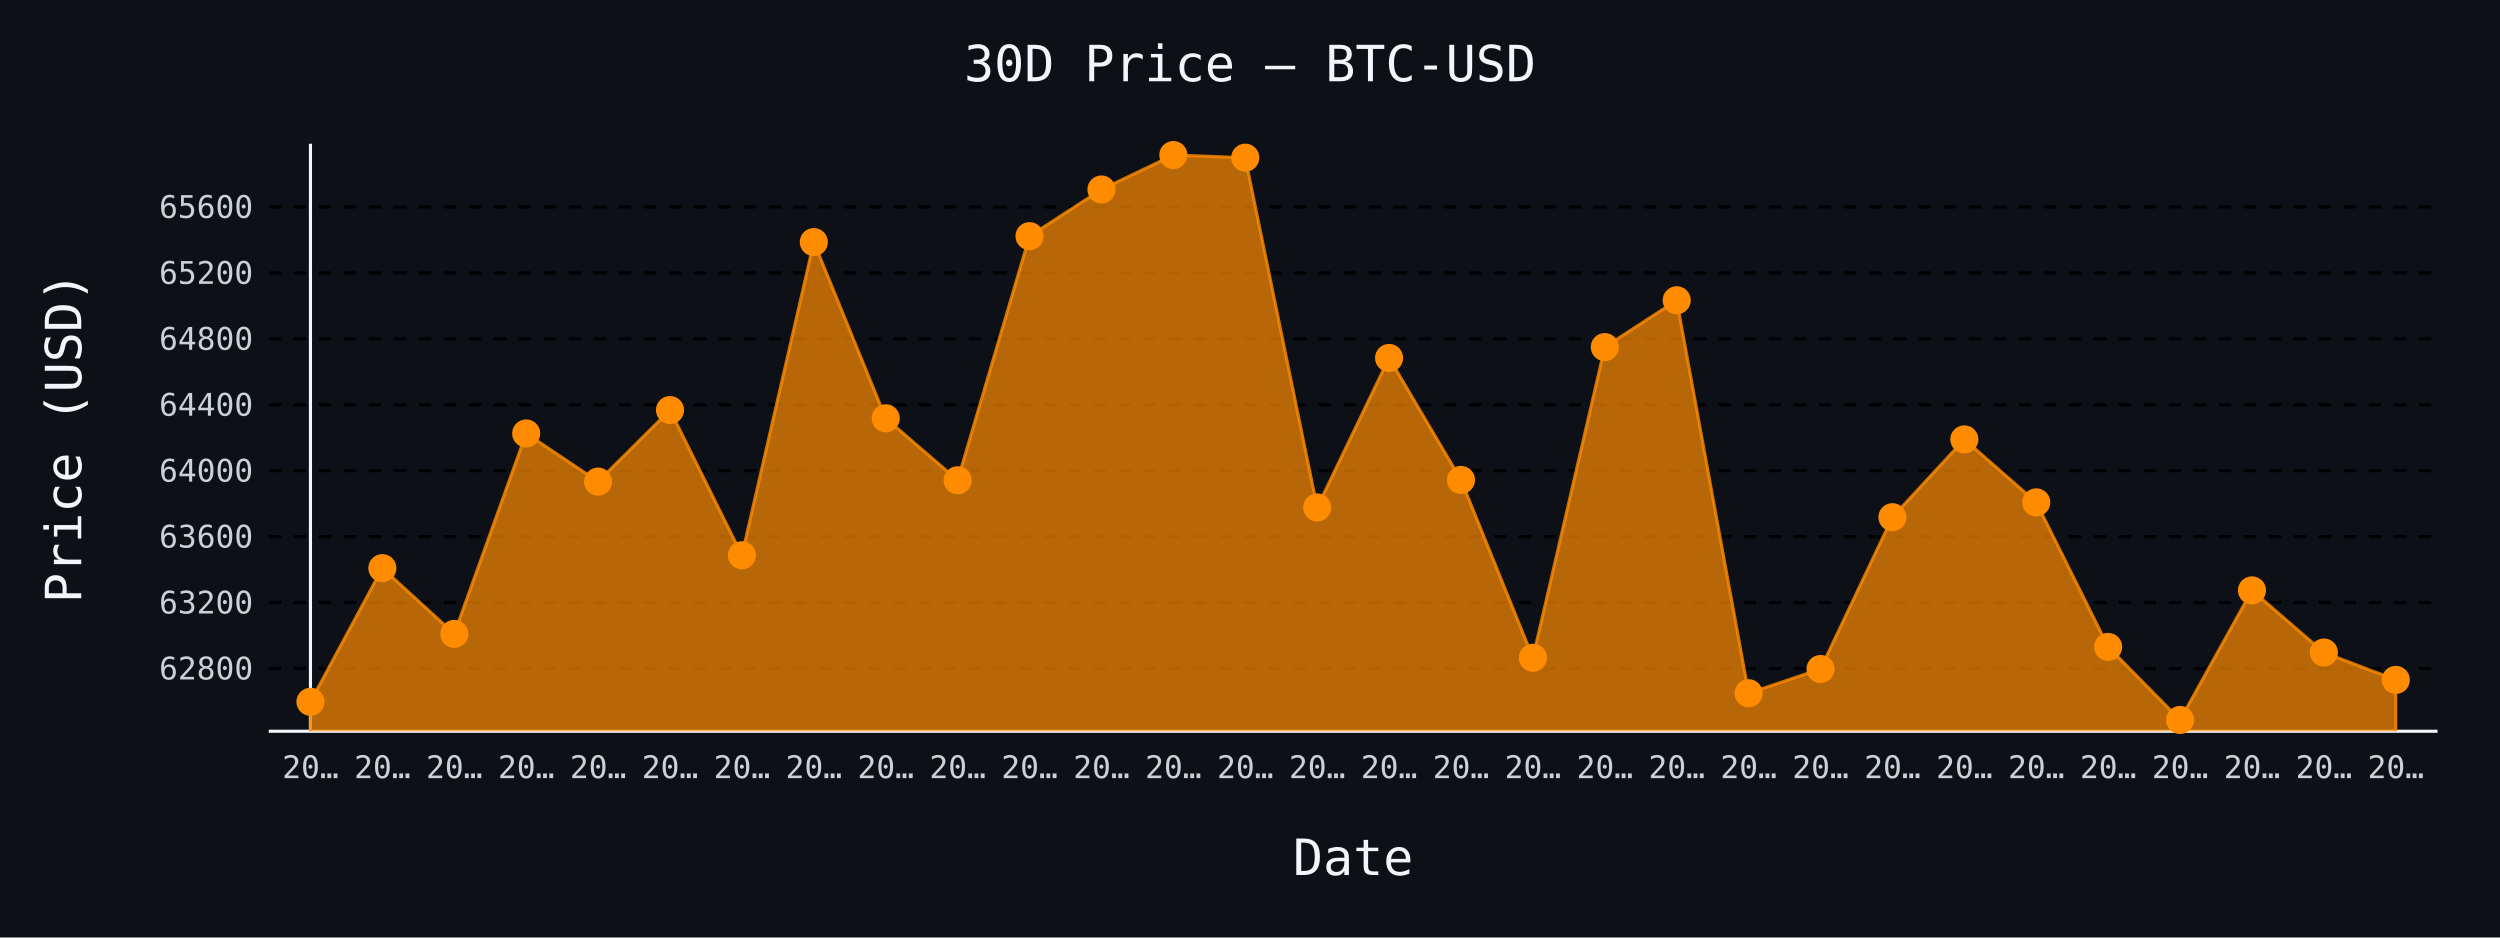
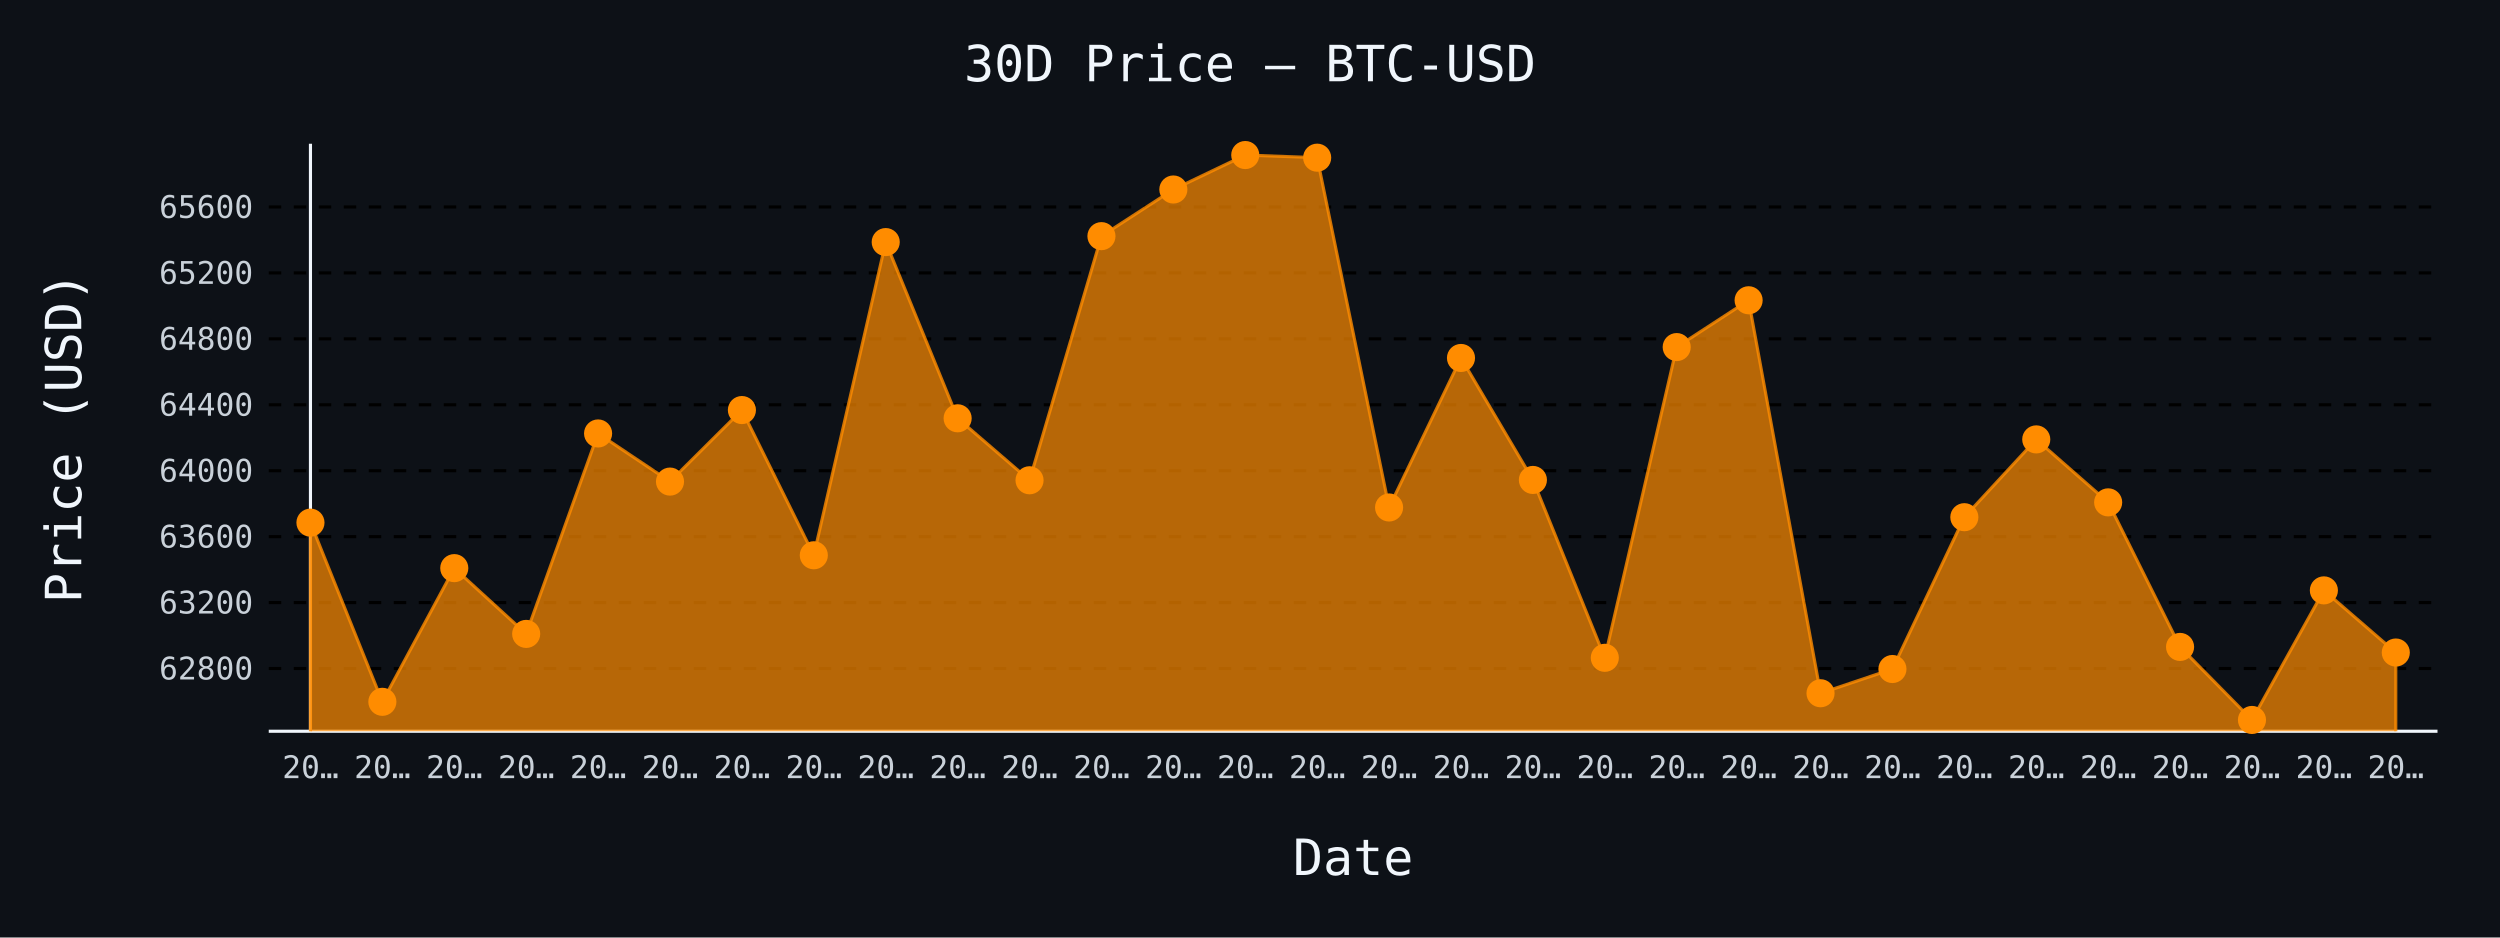
- <svg xmlns="http://www.w3.org/2000/svg" id="chart-7fb17d78-2c9f-4b8e-ab23-c056a27931c3" class="pygal-chart" viewBox="0 0 800 300">
+ <svg xmlns="http://www.w3.org/2000/svg" id="chart-c7a6598b-4b4e-479e-be68-a20f1743b66e" class="pygal-chart" viewBox="0 0 800 300">
  <defs>
-     <style type="text/css">#chart-7fb17d78-2c9f-4b8e-ab23-c056a27931c3{-webkit-user-select:none;-webkit-font-smoothing:antialiased;font-family:monospace}#chart-7fb17d78-2c9f-4b8e-ab23-c056a27931c3 .title{font-family:monospace;font-size:16px}#chart-7fb17d78-2c9f-4b8e-ab23-c056a27931c3 .legends .legend text{font-family:monospace;font-size:14px}#chart-7fb17d78-2c9f-4b8e-ab23-c056a27931c3 .axis text{font-family:monospace;font-size:10px}#chart-7fb17d78-2c9f-4b8e-ab23-c056a27931c3 .axis text.major{font-family:monospace;font-size:10px}#chart-7fb17d78-2c9f-4b8e-ab23-c056a27931c3 .text-overlay text.value{font-family:monospace;font-size:16px}#chart-7fb17d78-2c9f-4b8e-ab23-c056a27931c3 .text-overlay text.label{font-family:monospace;font-size:10px}#chart-7fb17d78-2c9f-4b8e-ab23-c056a27931c3 .tooltip{font-family:monospace;font-size:14px}#chart-7fb17d78-2c9f-4b8e-ab23-c056a27931c3 text.no_data{font-family:monospace;font-size:64px}
- #chart-7fb17d78-2c9f-4b8e-ab23-c056a27931c3{background-color:#0d1117}#chart-7fb17d78-2c9f-4b8e-ab23-c056a27931c3 path,#chart-7fb17d78-2c9f-4b8e-ab23-c056a27931c3 line,#chart-7fb17d78-2c9f-4b8e-ab23-c056a27931c3 rect,#chart-7fb17d78-2c9f-4b8e-ab23-c056a27931c3 circle{-webkit-transition:150ms;-moz-transition:150ms;transition:150ms}#chart-7fb17d78-2c9f-4b8e-ab23-c056a27931c3 .graph &gt; .background{fill:#0d1117}#chart-7fb17d78-2c9f-4b8e-ab23-c056a27931c3 .plot &gt; .background{fill:#0d1117}#chart-7fb17d78-2c9f-4b8e-ab23-c056a27931c3 .graph{fill:#c9d1d9}#chart-7fb17d78-2c9f-4b8e-ab23-c056a27931c3 text.no_data{fill:#f0f6fc}#chart-7fb17d78-2c9f-4b8e-ab23-c056a27931c3 .title{fill:#f0f6fc}#chart-7fb17d78-2c9f-4b8e-ab23-c056a27931c3 .legends .legend text{fill:#c9d1d9}#chart-7fb17d78-2c9f-4b8e-ab23-c056a27931c3 .legends .legend:hover text{fill:#f0f6fc}#chart-7fb17d78-2c9f-4b8e-ab23-c056a27931c3 .axis .line{stroke:#f0f6fc}#chart-7fb17d78-2c9f-4b8e-ab23-c056a27931c3 .axis .guide.line{stroke:#8b949e}#chart-7fb17d78-2c9f-4b8e-ab23-c056a27931c3 .axis .major.line{stroke:#c9d1d9}#chart-7fb17d78-2c9f-4b8e-ab23-c056a27931c3 .axis text.major{fill:#f0f6fc}#chart-7fb17d78-2c9f-4b8e-ab23-c056a27931c3 .axis.y .guides:hover .guide.line,#chart-7fb17d78-2c9f-4b8e-ab23-c056a27931c3 .line-graph .axis.x .guides:hover .guide.line,#chart-7fb17d78-2c9f-4b8e-ab23-c056a27931c3 .stackedline-graph .axis.x .guides:hover .guide.line,#chart-7fb17d78-2c9f-4b8e-ab23-c056a27931c3 .xy-graph .axis.x .guides:hover .guide.line{stroke:#f0f6fc}#chart-7fb17d78-2c9f-4b8e-ab23-c056a27931c3 .axis .guides:hover text{fill:#f0f6fc}#chart-7fb17d78-2c9f-4b8e-ab23-c056a27931c3 .reactive{fill-opacity:.7;stroke-opacity:.8;stroke-width:1}#chart-7fb17d78-2c9f-4b8e-ab23-c056a27931c3 .ci{stroke:#c9d1d9}#chart-7fb17d78-2c9f-4b8e-ab23-c056a27931c3 .reactive.active,#chart-7fb17d78-2c9f-4b8e-ab23-c056a27931c3 .active .reactive{fill-opacity:.8;stroke-opacity:.9;stroke-width:4}#chart-7fb17d78-2c9f-4b8e-ab23-c056a27931c3 .ci .reactive.active{stroke-width:1.5}#chart-7fb17d78-2c9f-4b8e-ab23-c056a27931c3 .series text{fill:#f0f6fc}#chart-7fb17d78-2c9f-4b8e-ab23-c056a27931c3 .tooltip rect{fill:#0d1117;stroke:#f0f6fc;-webkit-transition:opacity 150ms;-moz-transition:opacity 150ms;transition:opacity 150ms}#chart-7fb17d78-2c9f-4b8e-ab23-c056a27931c3 .tooltip .label{fill:#c9d1d9}#chart-7fb17d78-2c9f-4b8e-ab23-c056a27931c3 .tooltip .label{fill:#c9d1d9}#chart-7fb17d78-2c9f-4b8e-ab23-c056a27931c3 .tooltip .legend{font-size:.8em;fill:#8b949e}#chart-7fb17d78-2c9f-4b8e-ab23-c056a27931c3 .tooltip .x_label{font-size:.6em;fill:#f0f6fc}#chart-7fb17d78-2c9f-4b8e-ab23-c056a27931c3 .tooltip .xlink{font-size:.5em;text-decoration:underline}#chart-7fb17d78-2c9f-4b8e-ab23-c056a27931c3 .tooltip .value{font-size:1.5em}#chart-7fb17d78-2c9f-4b8e-ab23-c056a27931c3 .bound{font-size:.5em}#chart-7fb17d78-2c9f-4b8e-ab23-c056a27931c3 .max-value{font-size:.75em;fill:#8b949e}#chart-7fb17d78-2c9f-4b8e-ab23-c056a27931c3 .map-element{fill:#0d1117;stroke:#8b949e !important}#chart-7fb17d78-2c9f-4b8e-ab23-c056a27931c3 .map-element .reactive{fill-opacity:inherit;stroke-opacity:inherit}#chart-7fb17d78-2c9f-4b8e-ab23-c056a27931c3 .color-0,#chart-7fb17d78-2c9f-4b8e-ab23-c056a27931c3 .color-0 a:visited{stroke:#ff8c00;fill:#ff8c00}#chart-7fb17d78-2c9f-4b8e-ab23-c056a27931c3 .text-overlay .color-0 text{fill:black}
- #chart-7fb17d78-2c9f-4b8e-ab23-c056a27931c3 text.no_data{text-anchor:middle}#chart-7fb17d78-2c9f-4b8e-ab23-c056a27931c3 .guide.line{fill:none}#chart-7fb17d78-2c9f-4b8e-ab23-c056a27931c3 .centered{text-anchor:middle}#chart-7fb17d78-2c9f-4b8e-ab23-c056a27931c3 .title{text-anchor:middle}#chart-7fb17d78-2c9f-4b8e-ab23-c056a27931c3 .legends .legend text{fill-opacity:1}#chart-7fb17d78-2c9f-4b8e-ab23-c056a27931c3 .axis.x text{text-anchor:middle}#chart-7fb17d78-2c9f-4b8e-ab23-c056a27931c3 .axis.x:not(.web) text[transform]{text-anchor:start}#chart-7fb17d78-2c9f-4b8e-ab23-c056a27931c3 .axis.x:not(.web) text[transform].backwards{text-anchor:end}#chart-7fb17d78-2c9f-4b8e-ab23-c056a27931c3 .axis.y text{text-anchor:end}#chart-7fb17d78-2c9f-4b8e-ab23-c056a27931c3 .axis.y text[transform].backwards{text-anchor:start}#chart-7fb17d78-2c9f-4b8e-ab23-c056a27931c3 .axis.y2 text{text-anchor:start}#chart-7fb17d78-2c9f-4b8e-ab23-c056a27931c3 .axis.y2 text[transform].backwards{text-anchor:end}#chart-7fb17d78-2c9f-4b8e-ab23-c056a27931c3 .axis .guide.line{stroke-dasharray:4,4;stroke:black}#chart-7fb17d78-2c9f-4b8e-ab23-c056a27931c3 .axis .major.guide.line{stroke-dasharray:6,6;stroke:black}#chart-7fb17d78-2c9f-4b8e-ab23-c056a27931c3 .horizontal .axis.y .guide.line,#chart-7fb17d78-2c9f-4b8e-ab23-c056a27931c3 .horizontal .axis.y2 .guide.line,#chart-7fb17d78-2c9f-4b8e-ab23-c056a27931c3 .vertical .axis.x .guide.line{opacity:0}#chart-7fb17d78-2c9f-4b8e-ab23-c056a27931c3 .horizontal .axis.always_show .guide.line,#chart-7fb17d78-2c9f-4b8e-ab23-c056a27931c3 .vertical .axis.always_show .guide.line{opacity:1 !important}#chart-7fb17d78-2c9f-4b8e-ab23-c056a27931c3 .axis.y .guides:hover .guide.line,#chart-7fb17d78-2c9f-4b8e-ab23-c056a27931c3 .axis.y2 .guides:hover .guide.line,#chart-7fb17d78-2c9f-4b8e-ab23-c056a27931c3 .axis.x .guides:hover .guide.line{opacity:1}#chart-7fb17d78-2c9f-4b8e-ab23-c056a27931c3 .axis .guides:hover text{opacity:1}#chart-7fb17d78-2c9f-4b8e-ab23-c056a27931c3 .nofill{fill:none}#chart-7fb17d78-2c9f-4b8e-ab23-c056a27931c3 .subtle-fill{fill-opacity:.2}#chart-7fb17d78-2c9f-4b8e-ab23-c056a27931c3 .dot{stroke-width:1px;fill-opacity:1;stroke-opacity:1}#chart-7fb17d78-2c9f-4b8e-ab23-c056a27931c3 .dot.active{stroke-width:5px}#chart-7fb17d78-2c9f-4b8e-ab23-c056a27931c3 .dot.negative{fill:transparent}#chart-7fb17d78-2c9f-4b8e-ab23-c056a27931c3 text,#chart-7fb17d78-2c9f-4b8e-ab23-c056a27931c3 tspan{stroke:none !important}#chart-7fb17d78-2c9f-4b8e-ab23-c056a27931c3 .series text.active{opacity:1}#chart-7fb17d78-2c9f-4b8e-ab23-c056a27931c3 .tooltip rect{fill-opacity:.95;stroke-width:.5}#chart-7fb17d78-2c9f-4b8e-ab23-c056a27931c3 .tooltip text{fill-opacity:1}#chart-7fb17d78-2c9f-4b8e-ab23-c056a27931c3 .showable{visibility:hidden}#chart-7fb17d78-2c9f-4b8e-ab23-c056a27931c3 .showable.shown{visibility:visible}#chart-7fb17d78-2c9f-4b8e-ab23-c056a27931c3 .gauge-background{fill:rgba(229,229,229,1);stroke:none}#chart-7fb17d78-2c9f-4b8e-ab23-c056a27931c3 .bg-lines{stroke:#0d1117;stroke-width:2px}</style>
+     <style type="text/css">#chart-c7a6598b-4b4e-479e-be68-a20f1743b66e{-webkit-user-select:none;-webkit-font-smoothing:antialiased;font-family:monospace}#chart-c7a6598b-4b4e-479e-be68-a20f1743b66e .title{font-family:monospace;font-size:16px}#chart-c7a6598b-4b4e-479e-be68-a20f1743b66e .legends .legend text{font-family:monospace;font-size:14px}#chart-c7a6598b-4b4e-479e-be68-a20f1743b66e .axis text{font-family:monospace;font-size:10px}#chart-c7a6598b-4b4e-479e-be68-a20f1743b66e .axis text.major{font-family:monospace;font-size:10px}#chart-c7a6598b-4b4e-479e-be68-a20f1743b66e .text-overlay text.value{font-family:monospace;font-size:16px}#chart-c7a6598b-4b4e-479e-be68-a20f1743b66e .text-overlay text.label{font-family:monospace;font-size:10px}#chart-c7a6598b-4b4e-479e-be68-a20f1743b66e .tooltip{font-family:monospace;font-size:14px}#chart-c7a6598b-4b4e-479e-be68-a20f1743b66e text.no_data{font-family:monospace;font-size:64px}
+ #chart-c7a6598b-4b4e-479e-be68-a20f1743b66e{background-color:#0d1117}#chart-c7a6598b-4b4e-479e-be68-a20f1743b66e path,#chart-c7a6598b-4b4e-479e-be68-a20f1743b66e line,#chart-c7a6598b-4b4e-479e-be68-a20f1743b66e rect,#chart-c7a6598b-4b4e-479e-be68-a20f1743b66e circle{-webkit-transition:150ms;-moz-transition:150ms;transition:150ms}#chart-c7a6598b-4b4e-479e-be68-a20f1743b66e .graph &gt; .background{fill:#0d1117}#chart-c7a6598b-4b4e-479e-be68-a20f1743b66e .plot &gt; .background{fill:#0d1117}#chart-c7a6598b-4b4e-479e-be68-a20f1743b66e .graph{fill:#c9d1d9}#chart-c7a6598b-4b4e-479e-be68-a20f1743b66e text.no_data{fill:#f0f6fc}#chart-c7a6598b-4b4e-479e-be68-a20f1743b66e .title{fill:#f0f6fc}#chart-c7a6598b-4b4e-479e-be68-a20f1743b66e .legends .legend text{fill:#c9d1d9}#chart-c7a6598b-4b4e-479e-be68-a20f1743b66e .legends .legend:hover text{fill:#f0f6fc}#chart-c7a6598b-4b4e-479e-be68-a20f1743b66e .axis .line{stroke:#f0f6fc}#chart-c7a6598b-4b4e-479e-be68-a20f1743b66e .axis .guide.line{stroke:#8b949e}#chart-c7a6598b-4b4e-479e-be68-a20f1743b66e .axis .major.line{stroke:#c9d1d9}#chart-c7a6598b-4b4e-479e-be68-a20f1743b66e .axis text.major{fill:#f0f6fc}#chart-c7a6598b-4b4e-479e-be68-a20f1743b66e .axis.y .guides:hover .guide.line,#chart-c7a6598b-4b4e-479e-be68-a20f1743b66e .line-graph .axis.x .guides:hover .guide.line,#chart-c7a6598b-4b4e-479e-be68-a20f1743b66e .stackedline-graph .axis.x .guides:hover .guide.line,#chart-c7a6598b-4b4e-479e-be68-a20f1743b66e .xy-graph .axis.x .guides:hover .guide.line{stroke:#f0f6fc}#chart-c7a6598b-4b4e-479e-be68-a20f1743b66e .axis .guides:hover text{fill:#f0f6fc}#chart-c7a6598b-4b4e-479e-be68-a20f1743b66e .reactive{fill-opacity:.7;stroke-opacity:.8;stroke-width:1}#chart-c7a6598b-4b4e-479e-be68-a20f1743b66e .ci{stroke:#c9d1d9}#chart-c7a6598b-4b4e-479e-be68-a20f1743b66e .reactive.active,#chart-c7a6598b-4b4e-479e-be68-a20f1743b66e .active .reactive{fill-opacity:.8;stroke-opacity:.9;stroke-width:4}#chart-c7a6598b-4b4e-479e-be68-a20f1743b66e .ci .reactive.active{stroke-width:1.5}#chart-c7a6598b-4b4e-479e-be68-a20f1743b66e .series text{fill:#f0f6fc}#chart-c7a6598b-4b4e-479e-be68-a20f1743b66e .tooltip rect{fill:#0d1117;stroke:#f0f6fc;-webkit-transition:opacity 150ms;-moz-transition:opacity 150ms;transition:opacity 150ms}#chart-c7a6598b-4b4e-479e-be68-a20f1743b66e .tooltip .label{fill:#c9d1d9}#chart-c7a6598b-4b4e-479e-be68-a20f1743b66e .tooltip .label{fill:#c9d1d9}#chart-c7a6598b-4b4e-479e-be68-a20f1743b66e .tooltip .legend{font-size:.8em;fill:#8b949e}#chart-c7a6598b-4b4e-479e-be68-a20f1743b66e .tooltip .x_label{font-size:.6em;fill:#f0f6fc}#chart-c7a6598b-4b4e-479e-be68-a20f1743b66e .tooltip .xlink{font-size:.5em;text-decoration:underline}#chart-c7a6598b-4b4e-479e-be68-a20f1743b66e .tooltip .value{font-size:1.5em}#chart-c7a6598b-4b4e-479e-be68-a20f1743b66e .bound{font-size:.5em}#chart-c7a6598b-4b4e-479e-be68-a20f1743b66e .max-value{font-size:.75em;fill:#8b949e}#chart-c7a6598b-4b4e-479e-be68-a20f1743b66e .map-element{fill:#0d1117;stroke:#8b949e !important}#chart-c7a6598b-4b4e-479e-be68-a20f1743b66e .map-element .reactive{fill-opacity:inherit;stroke-opacity:inherit}#chart-c7a6598b-4b4e-479e-be68-a20f1743b66e .color-0,#chart-c7a6598b-4b4e-479e-be68-a20f1743b66e .color-0 a:visited{stroke:#ff8c00;fill:#ff8c00}#chart-c7a6598b-4b4e-479e-be68-a20f1743b66e .text-overlay .color-0 text{fill:black}
+ #chart-c7a6598b-4b4e-479e-be68-a20f1743b66e text.no_data{text-anchor:middle}#chart-c7a6598b-4b4e-479e-be68-a20f1743b66e .guide.line{fill:none}#chart-c7a6598b-4b4e-479e-be68-a20f1743b66e .centered{text-anchor:middle}#chart-c7a6598b-4b4e-479e-be68-a20f1743b66e .title{text-anchor:middle}#chart-c7a6598b-4b4e-479e-be68-a20f1743b66e .legends .legend text{fill-opacity:1}#chart-c7a6598b-4b4e-479e-be68-a20f1743b66e .axis.x text{text-anchor:middle}#chart-c7a6598b-4b4e-479e-be68-a20f1743b66e .axis.x:not(.web) text[transform]{text-anchor:start}#chart-c7a6598b-4b4e-479e-be68-a20f1743b66e .axis.x:not(.web) text[transform].backwards{text-anchor:end}#chart-c7a6598b-4b4e-479e-be68-a20f1743b66e .axis.y text{text-anchor:end}#chart-c7a6598b-4b4e-479e-be68-a20f1743b66e .axis.y text[transform].backwards{text-anchor:start}#chart-c7a6598b-4b4e-479e-be68-a20f1743b66e .axis.y2 text{text-anchor:start}#chart-c7a6598b-4b4e-479e-be68-a20f1743b66e .axis.y2 text[transform].backwards{text-anchor:end}#chart-c7a6598b-4b4e-479e-be68-a20f1743b66e .axis .guide.line{stroke-dasharray:4,4;stroke:black}#chart-c7a6598b-4b4e-479e-be68-a20f1743b66e .axis .major.guide.line{stroke-dasharray:6,6;stroke:black}#chart-c7a6598b-4b4e-479e-be68-a20f1743b66e .horizontal .axis.y .guide.line,#chart-c7a6598b-4b4e-479e-be68-a20f1743b66e .horizontal .axis.y2 .guide.line,#chart-c7a6598b-4b4e-479e-be68-a20f1743b66e .vertical .axis.x .guide.line{opacity:0}#chart-c7a6598b-4b4e-479e-be68-a20f1743b66e .horizontal .axis.always_show .guide.line,#chart-c7a6598b-4b4e-479e-be68-a20f1743b66e .vertical .axis.always_show .guide.line{opacity:1 !important}#chart-c7a6598b-4b4e-479e-be68-a20f1743b66e .axis.y .guides:hover .guide.line,#chart-c7a6598b-4b4e-479e-be68-a20f1743b66e .axis.y2 .guides:hover .guide.line,#chart-c7a6598b-4b4e-479e-be68-a20f1743b66e .axis.x .guides:hover .guide.line{opacity:1}#chart-c7a6598b-4b4e-479e-be68-a20f1743b66e .axis .guides:hover text{opacity:1}#chart-c7a6598b-4b4e-479e-be68-a20f1743b66e .nofill{fill:none}#chart-c7a6598b-4b4e-479e-be68-a20f1743b66e .subtle-fill{fill-opacity:.2}#chart-c7a6598b-4b4e-479e-be68-a20f1743b66e .dot{stroke-width:1px;fill-opacity:1;stroke-opacity:1}#chart-c7a6598b-4b4e-479e-be68-a20f1743b66e .dot.active{stroke-width:5px}#chart-c7a6598b-4b4e-479e-be68-a20f1743b66e .dot.negative{fill:transparent}#chart-c7a6598b-4b4e-479e-be68-a20f1743b66e text,#chart-c7a6598b-4b4e-479e-be68-a20f1743b66e tspan{stroke:none !important}#chart-c7a6598b-4b4e-479e-be68-a20f1743b66e .series text.active{opacity:1}#chart-c7a6598b-4b4e-479e-be68-a20f1743b66e .tooltip rect{fill-opacity:.95;stroke-width:.5}#chart-c7a6598b-4b4e-479e-be68-a20f1743b66e .tooltip text{fill-opacity:1}#chart-c7a6598b-4b4e-479e-be68-a20f1743b66e .showable{visibility:hidden}#chart-c7a6598b-4b4e-479e-be68-a20f1743b66e .showable.shown{visibility:visible}#chart-c7a6598b-4b4e-479e-be68-a20f1743b66e .gauge-background{fill:rgba(229,229,229,1);stroke:none}#chart-c7a6598b-4b4e-479e-be68-a20f1743b66e .bg-lines{stroke:#0d1117;stroke-width:2px}</style>
  </defs>
  <g class="graph line-graph vertical">
    <rect x="0" y="0" width="800" height="300" class="background" />
    <g transform="translate(86, 46)" class="plot">
      <rect x="0" y="0" width="694.0" height="188" class="background" />
      <g class="axis y always_show">
        <path d="M0 188 h694" class="line" />
        <g class="guides">
          <path d="M0 167.927 h694" class="guide line" />
          <text x="-5" y="171.427" class="">62800</text>
        </g>
        <g class="guides">
          <path d="M0 146.828 h694" class="guide line" />
          <text x="-5" y="150.328" class="">63200</text>
        </g>
        <g class="guides">
          <path d="M0 125.728 h694" class="guide line" />
          <text x="-5" y="129.228" class="">63600</text>
        </g>
        <g class="guides">
          <path d="M0 104.629 h694" class="guide line" />
          <text x="-5" y="108.129" class="">64000</text>
        </g>
        <g class="guides">
          <path d="M0 83.529 h694" class="guide line" />
          <text x="-5" y="87.029" class="">64400</text>
        </g>
        <g class="guides">
          <path d="M0 62.43 h694" class="guide line" />
          <text x="-5" y="65.93" class="">64800</text>
        </g>
        <g class="guides">
          <path d="M0 41.331 h694" class="guide line" />
          <text x="-5" y="44.831" class="">65200</text>
        </g>
        <g class="guides">
          <path d="M0 20.231 h694" class="guide line" />
          <text x="-5" y="23.731" class="">65600</text>
        </g>
      </g>
      <g class="axis x">
        <g class="guides">
          <path d="M13.346 0 v188" class="line" />
          <text x="13.346" y="203.0" class="">20…</text>
        </g>
        <g class="guides">
          <path d="M36.357 0 v188" class="guide line" />
          <text x="36.357" y="203.0" class="">20…</text>
        </g>
        <g class="guides">
          <path d="M59.367 0 v188" class="guide line" />
          <text x="59.367" y="203.0" class="">20…</text>
        </g>
        <g class="guides">
          <path d="M82.378 0 v188" class="guide line" />
          <text x="82.378" y="203.0" class="">20…</text>
        </g>
        <g class="guides">
          <path d="M105.389 0 v188" class="guide line" />
          <text x="105.389" y="203.0" class="">20…</text>
        </g>
        <g class="guides">
          <path d="M128.399 0 v188" class="guide line" />
          <text x="128.399" y="203.0" class="">20…</text>
        </g>
        <g class="guides">
          <path d="M151.41 0 v188" class="guide line" />
          <text x="151.41" y="203.0" class="">20…</text>
        </g>
        <g class="guides">
          <path d="M174.42 0 v188" class="guide line" />
          <text x="174.42" y="203.0" class="">20…</text>
        </g>
        <g class="guides">
          <path d="M197.431 0 v188" class="guide line" />
          <text x="197.431" y="203.0" class="">20…</text>
        </g>
        <g class="guides">
          <path d="M220.442 0 v188" class="guide line" />
          <text x="220.442" y="203.0" class="">20…</text>
        </g>
        <g class="guides">
          <path d="M243.452 0 v188" class="guide line" />
          <text x="243.452" y="203.0" class="">20…</text>
        </g>
        <g class="guides">
          <path d="M266.463 0 v188" class="guide line" />
          <text x="266.463" y="203.0" class="">20…</text>
        </g>
        <g class="guides">
          <path d="M289.473 0 v188" class="guide line" />
          <text x="289.473" y="203.0" class="">20…</text>
        </g>
        <g class="guides">
          <path d="M312.484 0 v188" class="guide line" />
          <text x="312.484" y="203.0" class="">20…</text>
        </g>
        <g class="guides">
          <path d="M335.495 0 v188" class="guide line" />
          <text x="335.495" y="203.0" class="">20…</text>
        </g>
        <g class="guides">
          <path d="M358.505 0 v188" class="guide line" />
          <text x="358.505" y="203.0" class="">20…</text>
        </g>
        <g class="guides">
          <path d="M381.516 0 v188" class="guide line" />
          <text x="381.516" y="203.0" class="">20…</text>
        </g>
        <g class="guides">
          <path d="M404.527 0 v188" class="guide line" />
          <text x="404.527" y="203.0" class="">20…</text>
        </g>
        <g class="guides">
          <path d="M427.537 0 v188" class="guide line" />
          <text x="427.537" y="203.0" class="">20…</text>
        </g>
        <g class="guides">
          <path d="M450.548 0 v188" class="guide line" />
          <text x="450.548" y="203.0" class="">20…</text>
        </g>
        <g class="guides">
          <path d="M473.558 0 v188" class="guide line" />
          <text x="473.558" y="203.0" class="">20…</text>
        </g>
        <g class="guides">
          <path d="M496.569 0 v188" class="guide line" />
          <text x="496.569" y="203.0" class="">20…</text>
        </g>
        <g class="guides">
          <path d="M519.58 0 v188" class="guide line" />
          <text x="519.58" y="203.0" class="">20…</text>
        </g>
        <g class="guides">
          <path d="M542.59 0 v188" class="guide line" />
          <text x="542.59" y="203.0" class="">20…</text>
        </g>
        <g class="guides">
          <path d="M565.601 0 v188" class="guide line" />
          <text x="565.601" y="203.0" class="">20…</text>
        </g>
        <g class="guides">
          <path d="M588.611 0 v188" class="guide line" />
          <text x="588.611" y="203.0" class="">20…</text>
        </g>
        <g class="guides">
          <path d="M611.622 0 v188" class="guide line" />
          <text x="611.622" y="203.0" class="">20…</text>
        </g>
        <g class="guides">
          <path d="M634.633 0 v188" class="guide line" />
          <text x="634.633" y="203.0" class="">20…</text>
        </g>
        <g class="guides">
          <path d="M657.643 0 v188" class="guide line" />
          <text x="657.643" y="203.0" class="">20…</text>
        </g>
        <g class="guides">
          <path d="M680.654 0 v188" class="guide line" />
          <text x="680.654" y="203.0" class="">20…</text>
        </g>
      </g>
      <g class="series serie-0 color-0">
-         <path d="M13.346 188 L13.346 178.582 36.357 135.803 59.367 156.85 82.378 92.708 105.389 108.11 128.399 85.217 151.41 131.689 174.42 31.467 197.431 87.855 220.442 107.688 243.452 29.568 266.463 14.64 289.473 3.615 312.484 4.459 335.495 116.392 358.505 68.549 381.516 107.583 404.527 164.498 427.537 65.067 450.548 50.087 473.558 175.839 496.569 168.085 519.58 119.504 542.59 94.607 565.601 114.757 588.611 161.017 611.622 184.385 634.633 142.924 657.643 162.81 680.654 171.567 680.654 188" class="line reactive" />
+         <path d="M13.346 188 L13.346 121.245 36.357 178.582 59.367 135.803 82.378 156.85 105.389 92.708 128.399 108.11 151.41 85.217 174.42 131.689 197.431 31.467 220.442 87.855 243.452 107.688 266.463 29.568 289.473 14.64 312.484 3.615 335.495 4.459 358.505 116.392 381.516 68.549 404.527 107.583 427.537 164.498 450.548 65.067 473.558 50.087 496.569 175.839 519.58 168.085 542.59 119.504 565.601 94.607 588.611 114.757 611.622 161.017 634.633 184.385 657.643 142.924 680.654 162.81 680.654 188" class="line reactive" />
      </g>
    </g>
    <g class="titles">
      <text x="400.0" y="26" class="title plot_title">30D Price — BTC-USD</text>
      <text x="433.0" y="280" class="title">Date</text>
      <text x="0" y="166.0" class="title" transform="rotate(-90 0 140)">Price (USD)</text>
    </g>
    <g transform="translate(86, 46)" class="plot overlay">
      <g class="series serie-0 color-0">
        <g class="dots">
-           <circle cx="13.346" cy="178.582" r="4" class="dot reactive tooltip-trigger" />
-         </g>
-         <g class="dots">
-           <circle cx="36.357" cy="135.803" r="4" class="dot reactive tooltip-trigger" />
-         </g>
-         <g class="dots">
-           <circle cx="59.367" cy="156.85" r="4" class="dot reactive tooltip-trigger" />
-         </g>
-         <g class="dots">
-           <circle cx="82.378" cy="92.708" r="4" class="dot reactive tooltip-trigger" />
-         </g>
-         <g class="dots">
-           <circle cx="105.389" cy="108.11" r="4" class="dot reactive tooltip-trigger" />
-         </g>
-         <g class="dots">
-           <circle cx="128.399" cy="85.217" r="4" class="dot reactive tooltip-trigger" />
-         </g>
-         <g class="dots">
-           <circle cx="151.41" cy="131.689" r="4" class="dot reactive tooltip-trigger" />
-         </g>
-         <g class="dots">
-           <circle cx="174.42" cy="31.467" r="4" class="dot reactive tooltip-trigger" />
-         </g>
-         <g class="dots">
-           <circle cx="197.431" cy="87.855" r="4" class="dot reactive tooltip-trigger" />
-         </g>
-         <g class="dots">
-           <circle cx="220.442" cy="107.688" r="4" class="dot reactive tooltip-trigger" />
-         </g>
-         <g class="dots">
-           <circle cx="243.452" cy="29.568" r="4" class="dot reactive tooltip-trigger" />
-         </g>
-         <g class="dots">
-           <circle cx="266.463" cy="14.64" r="4" class="dot reactive tooltip-trigger" />
-         </g>
-         <g class="dots">
-           <circle cx="289.473" cy="3.615" r="4" class="dot reactive tooltip-trigger" />
-         </g>
-         <g class="dots">
-           <circle cx="312.484" cy="4.459" r="4" class="dot reactive tooltip-trigger" />
-         </g>
-         <g class="dots">
-           <circle cx="335.495" cy="116.392" r="4" class="dot reactive tooltip-trigger" />
-         </g>
-         <g class="dots">
-           <circle cx="358.505" cy="68.549" r="4" class="dot reactive tooltip-trigger" />
-         </g>
-         <g class="dots">
-           <circle cx="381.516" cy="107.583" r="4" class="dot reactive tooltip-trigger" />
-         </g>
-         <g class="dots">
-           <circle cx="404.527" cy="164.498" r="4" class="dot reactive tooltip-trigger" />
-         </g>
-         <g class="dots">
-           <circle cx="427.537" cy="65.067" r="4" class="dot reactive tooltip-trigger" />
-         </g>
-         <g class="dots">
-           <circle cx="450.548" cy="50.087" r="4" class="dot reactive tooltip-trigger" />
-         </g>
-         <g class="dots">
-           <circle cx="473.558" cy="175.839" r="4" class="dot reactive tooltip-trigger" />
-         </g>
-         <g class="dots">
-           <circle cx="496.569" cy="168.085" r="4" class="dot reactive tooltip-trigger" />
-         </g>
-         <g class="dots">
-           <circle cx="519.58" cy="119.504" r="4" class="dot reactive tooltip-trigger" />
-         </g>
-         <g class="dots">
-           <circle cx="542.59" cy="94.607" r="4" class="dot reactive tooltip-trigger" />
-         </g>
-         <g class="dots">
-           <circle cx="565.601" cy="114.757" r="4" class="dot reactive tooltip-trigger" />
-         </g>
-         <g class="dots">
-           <circle cx="588.611" cy="161.017" r="4" class="dot reactive tooltip-trigger" />
-         </g>
-         <g class="dots">
-           <circle cx="611.622" cy="184.385" r="4" class="dot reactive tooltip-trigger" />
-         </g>
-         <g class="dots">
-           <circle cx="634.633" cy="142.924" r="4" class="dot reactive tooltip-trigger" />
-         </g>
-         <g class="dots">
-           <circle cx="657.643" cy="162.81" r="4" class="dot reactive tooltip-trigger" />
-         </g>
-         <g class="dots">
-           <circle cx="680.654" cy="171.567" r="4" class="dot reactive tooltip-trigger" />
+           <circle cx="13.346" cy="121.245" r="4" class="dot reactive tooltip-trigger" />
+         </g>
+         <g class="dots">
+           <circle cx="36.357" cy="178.582" r="4" class="dot reactive tooltip-trigger" />
+         </g>
+         <g class="dots">
+           <circle cx="59.367" cy="135.803" r="4" class="dot reactive tooltip-trigger" />
+         </g>
+         <g class="dots">
+           <circle cx="82.378" cy="156.85" r="4" class="dot reactive tooltip-trigger" />
+         </g>
+         <g class="dots">
+           <circle cx="105.389" cy="92.708" r="4" class="dot reactive tooltip-trigger" />
+         </g>
+         <g class="dots">
+           <circle cx="128.399" cy="108.11" r="4" class="dot reactive tooltip-trigger" />
+         </g>
+         <g class="dots">
+           <circle cx="151.41" cy="85.217" r="4" class="dot reactive tooltip-trigger" />
+         </g>
+         <g class="dots">
+           <circle cx="174.42" cy="131.689" r="4" class="dot reactive tooltip-trigger" />
+         </g>
+         <g class="dots">
+           <circle cx="197.431" cy="31.467" r="4" class="dot reactive tooltip-trigger" />
+         </g>
+         <g class="dots">
+           <circle cx="220.442" cy="87.855" r="4" class="dot reactive tooltip-trigger" />
+         </g>
+         <g class="dots">
+           <circle cx="243.452" cy="107.688" r="4" class="dot reactive tooltip-trigger" />
+         </g>
+         <g class="dots">
+           <circle cx="266.463" cy="29.568" r="4" class="dot reactive tooltip-trigger" />
+         </g>
+         <g class="dots">
+           <circle cx="289.473" cy="14.64" r="4" class="dot reactive tooltip-trigger" />
+         </g>
+         <g class="dots">
+           <circle cx="312.484" cy="3.615" r="4" class="dot reactive tooltip-trigger" />
+         </g>
+         <g class="dots">
+           <circle cx="335.495" cy="4.459" r="4" class="dot reactive tooltip-trigger" />
+         </g>
+         <g class="dots">
+           <circle cx="358.505" cy="116.392" r="4" class="dot reactive tooltip-trigger" />
+         </g>
+         <g class="dots">
+           <circle cx="381.516" cy="68.549" r="4" class="dot reactive tooltip-trigger" />
+         </g>
+         <g class="dots">
+           <circle cx="404.527" cy="107.583" r="4" class="dot reactive tooltip-trigger" />
+         </g>
+         <g class="dots">
+           <circle cx="427.537" cy="164.498" r="4" class="dot reactive tooltip-trigger" />
+         </g>
+         <g class="dots">
+           <circle cx="450.548" cy="65.067" r="4" class="dot reactive tooltip-trigger" />
+         </g>
+         <g class="dots">
+           <circle cx="473.558" cy="50.087" r="4" class="dot reactive tooltip-trigger" />
+         </g>
+         <g class="dots">
+           <circle cx="496.569" cy="175.839" r="4" class="dot reactive tooltip-trigger" />
+         </g>
+         <g class="dots">
+           <circle cx="519.58" cy="168.085" r="4" class="dot reactive tooltip-trigger" />
+         </g>
+         <g class="dots">
+           <circle cx="542.59" cy="119.504" r="4" class="dot reactive tooltip-trigger" />
+         </g>
+         <g class="dots">
+           <circle cx="565.601" cy="94.607" r="4" class="dot reactive tooltip-trigger" />
+         </g>
+         <g class="dots">
+           <circle cx="588.611" cy="114.757" r="4" class="dot reactive tooltip-trigger" />
+         </g>
+         <g class="dots">
+           <circle cx="611.622" cy="161.017" r="4" class="dot reactive tooltip-trigger" />
+         </g>
+         <g class="dots">
+           <circle cx="634.633" cy="184.385" r="4" class="dot reactive tooltip-trigger" />
+         </g>
+         <g class="dots">
+           <circle cx="657.643" cy="142.924" r="4" class="dot reactive tooltip-trigger" />
+         </g>
+         <g class="dots">
+           <circle cx="680.654" cy="162.81" r="4" class="dot reactive tooltip-trigger" />
        </g>
      </g>
    </g>
    <g transform="translate(86, 46)" class="plot text-overlay">
      <g class="series serie-0 color-0" />
    </g>
    <g transform="translate(86, 46)" class="plot tooltip-overlay">
      <g transform="translate(0 0)" style="opacity: 0" class="tooltip">
        <rect rx="0" ry="0" width="0" height="0" class="tooltip-box" />
        <g class="text" />
      </g>
    </g>
  </g>
</svg>
